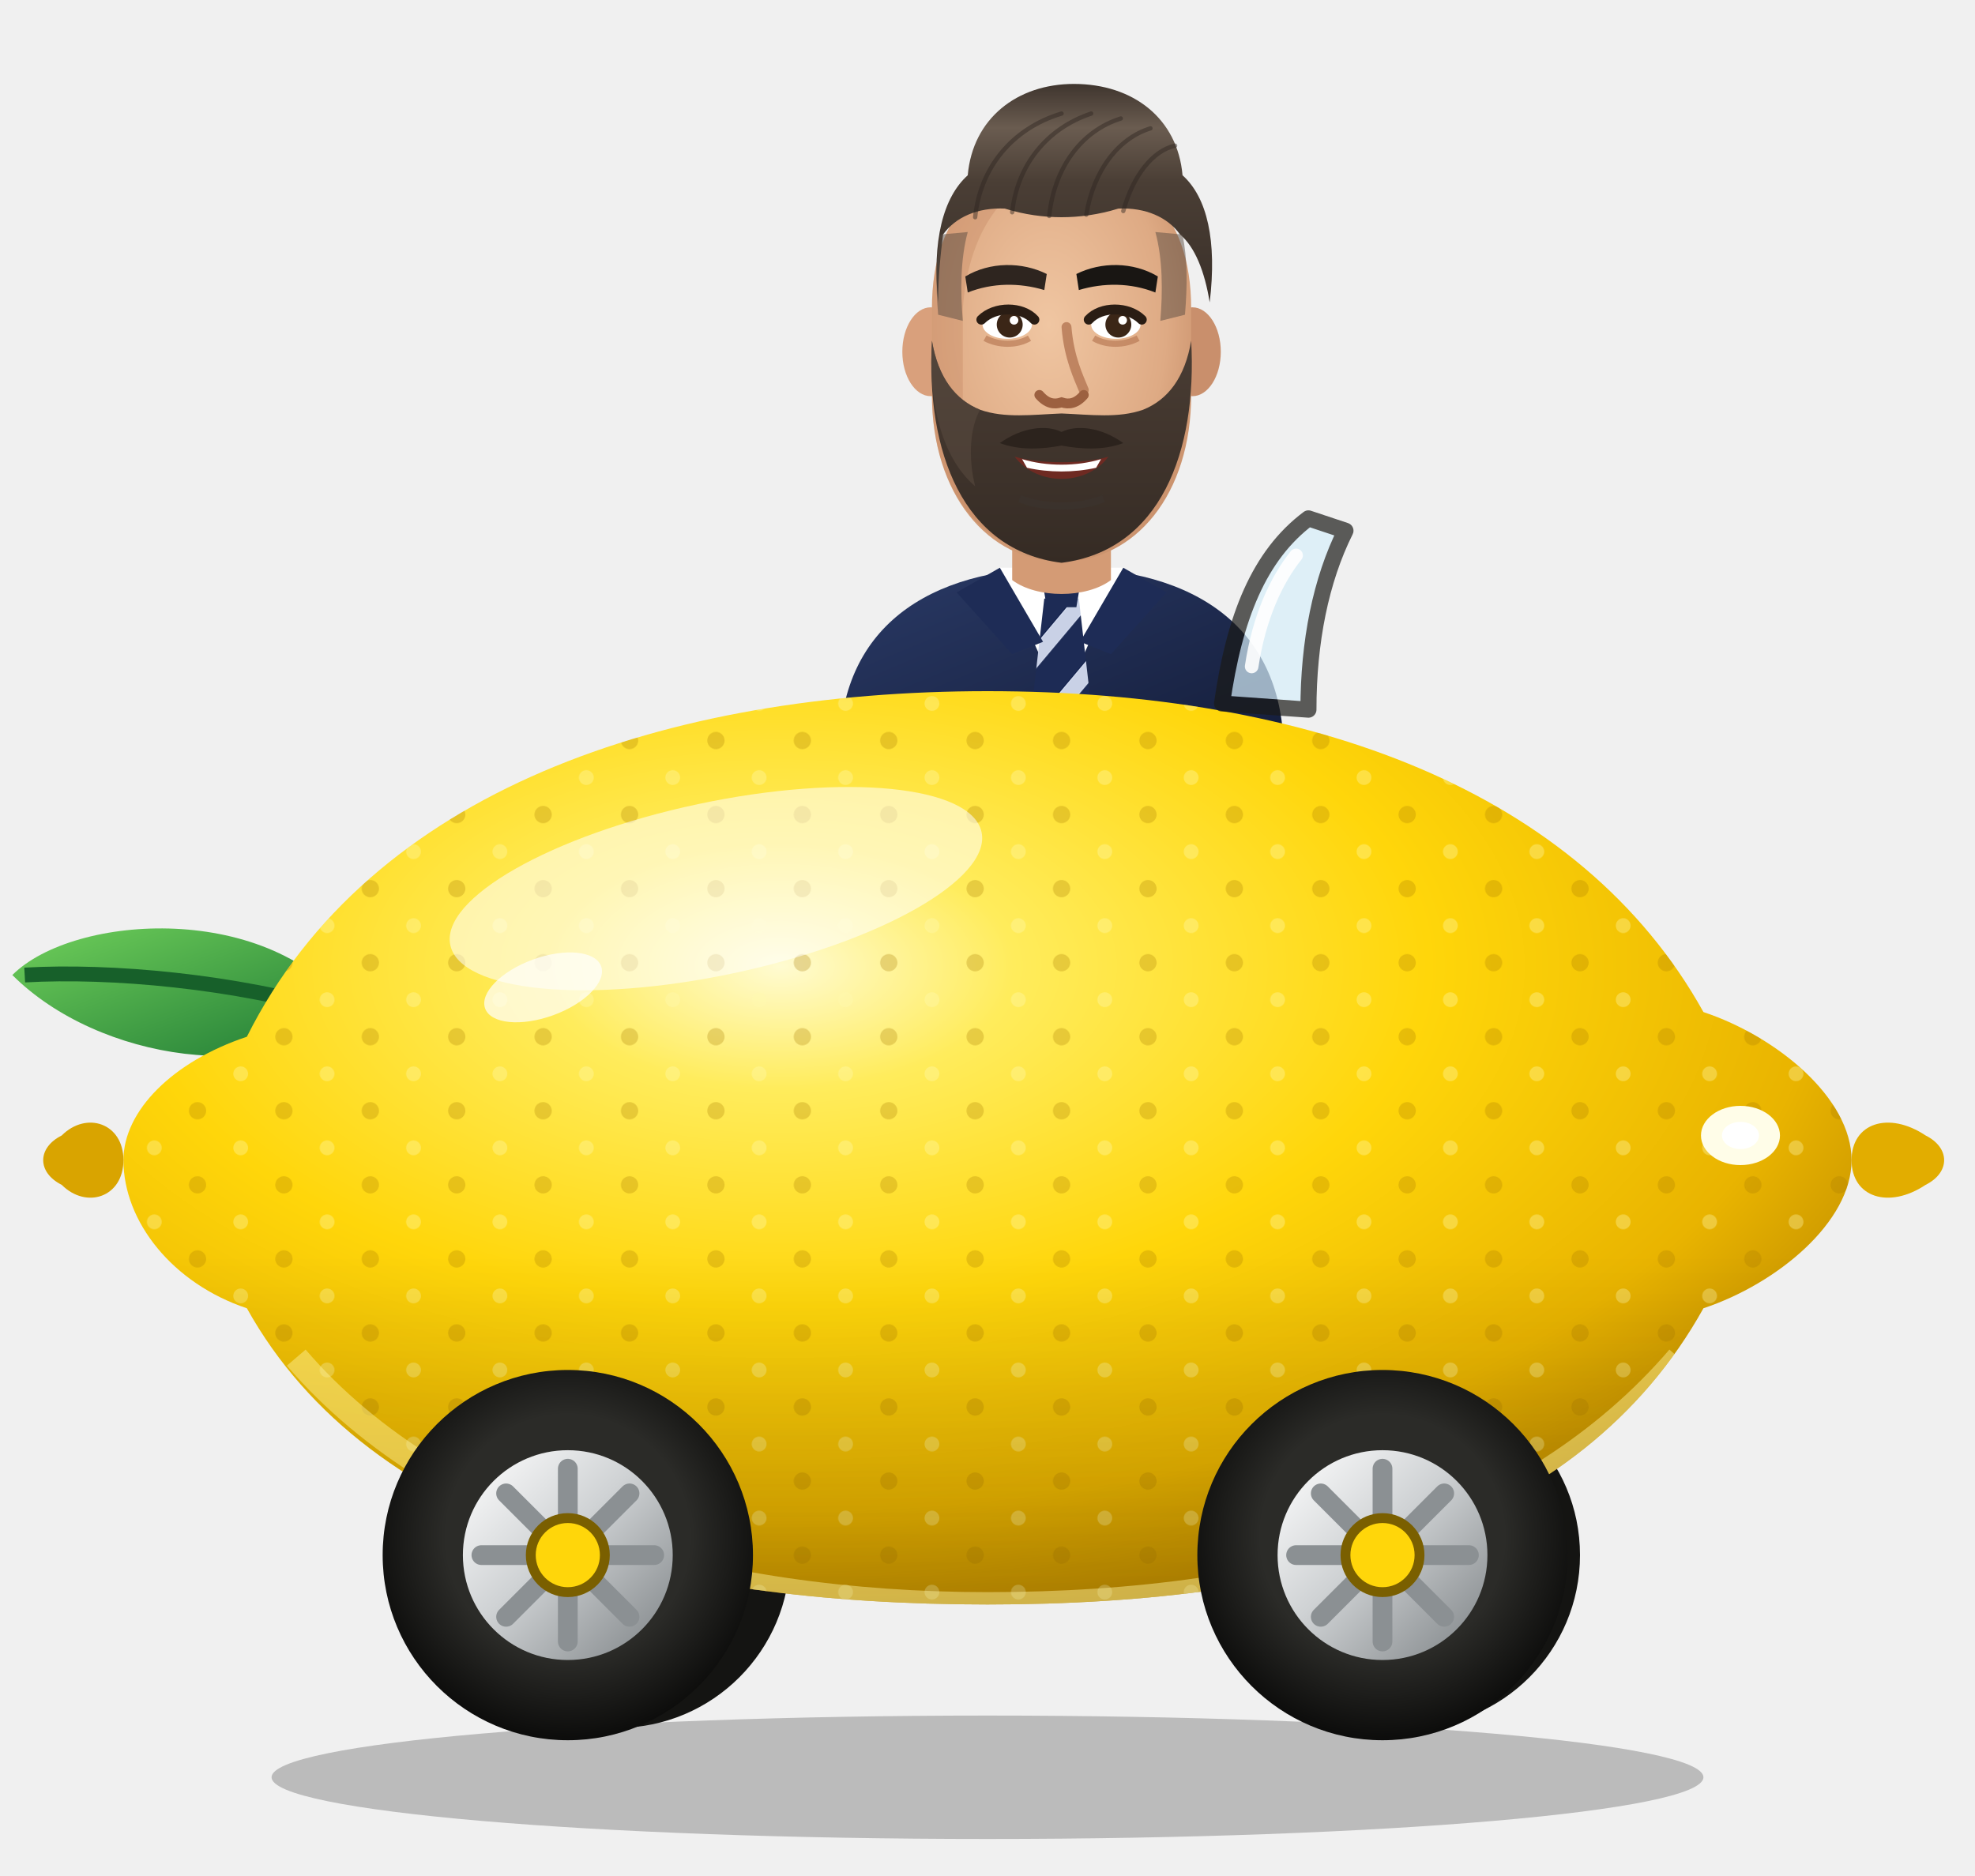
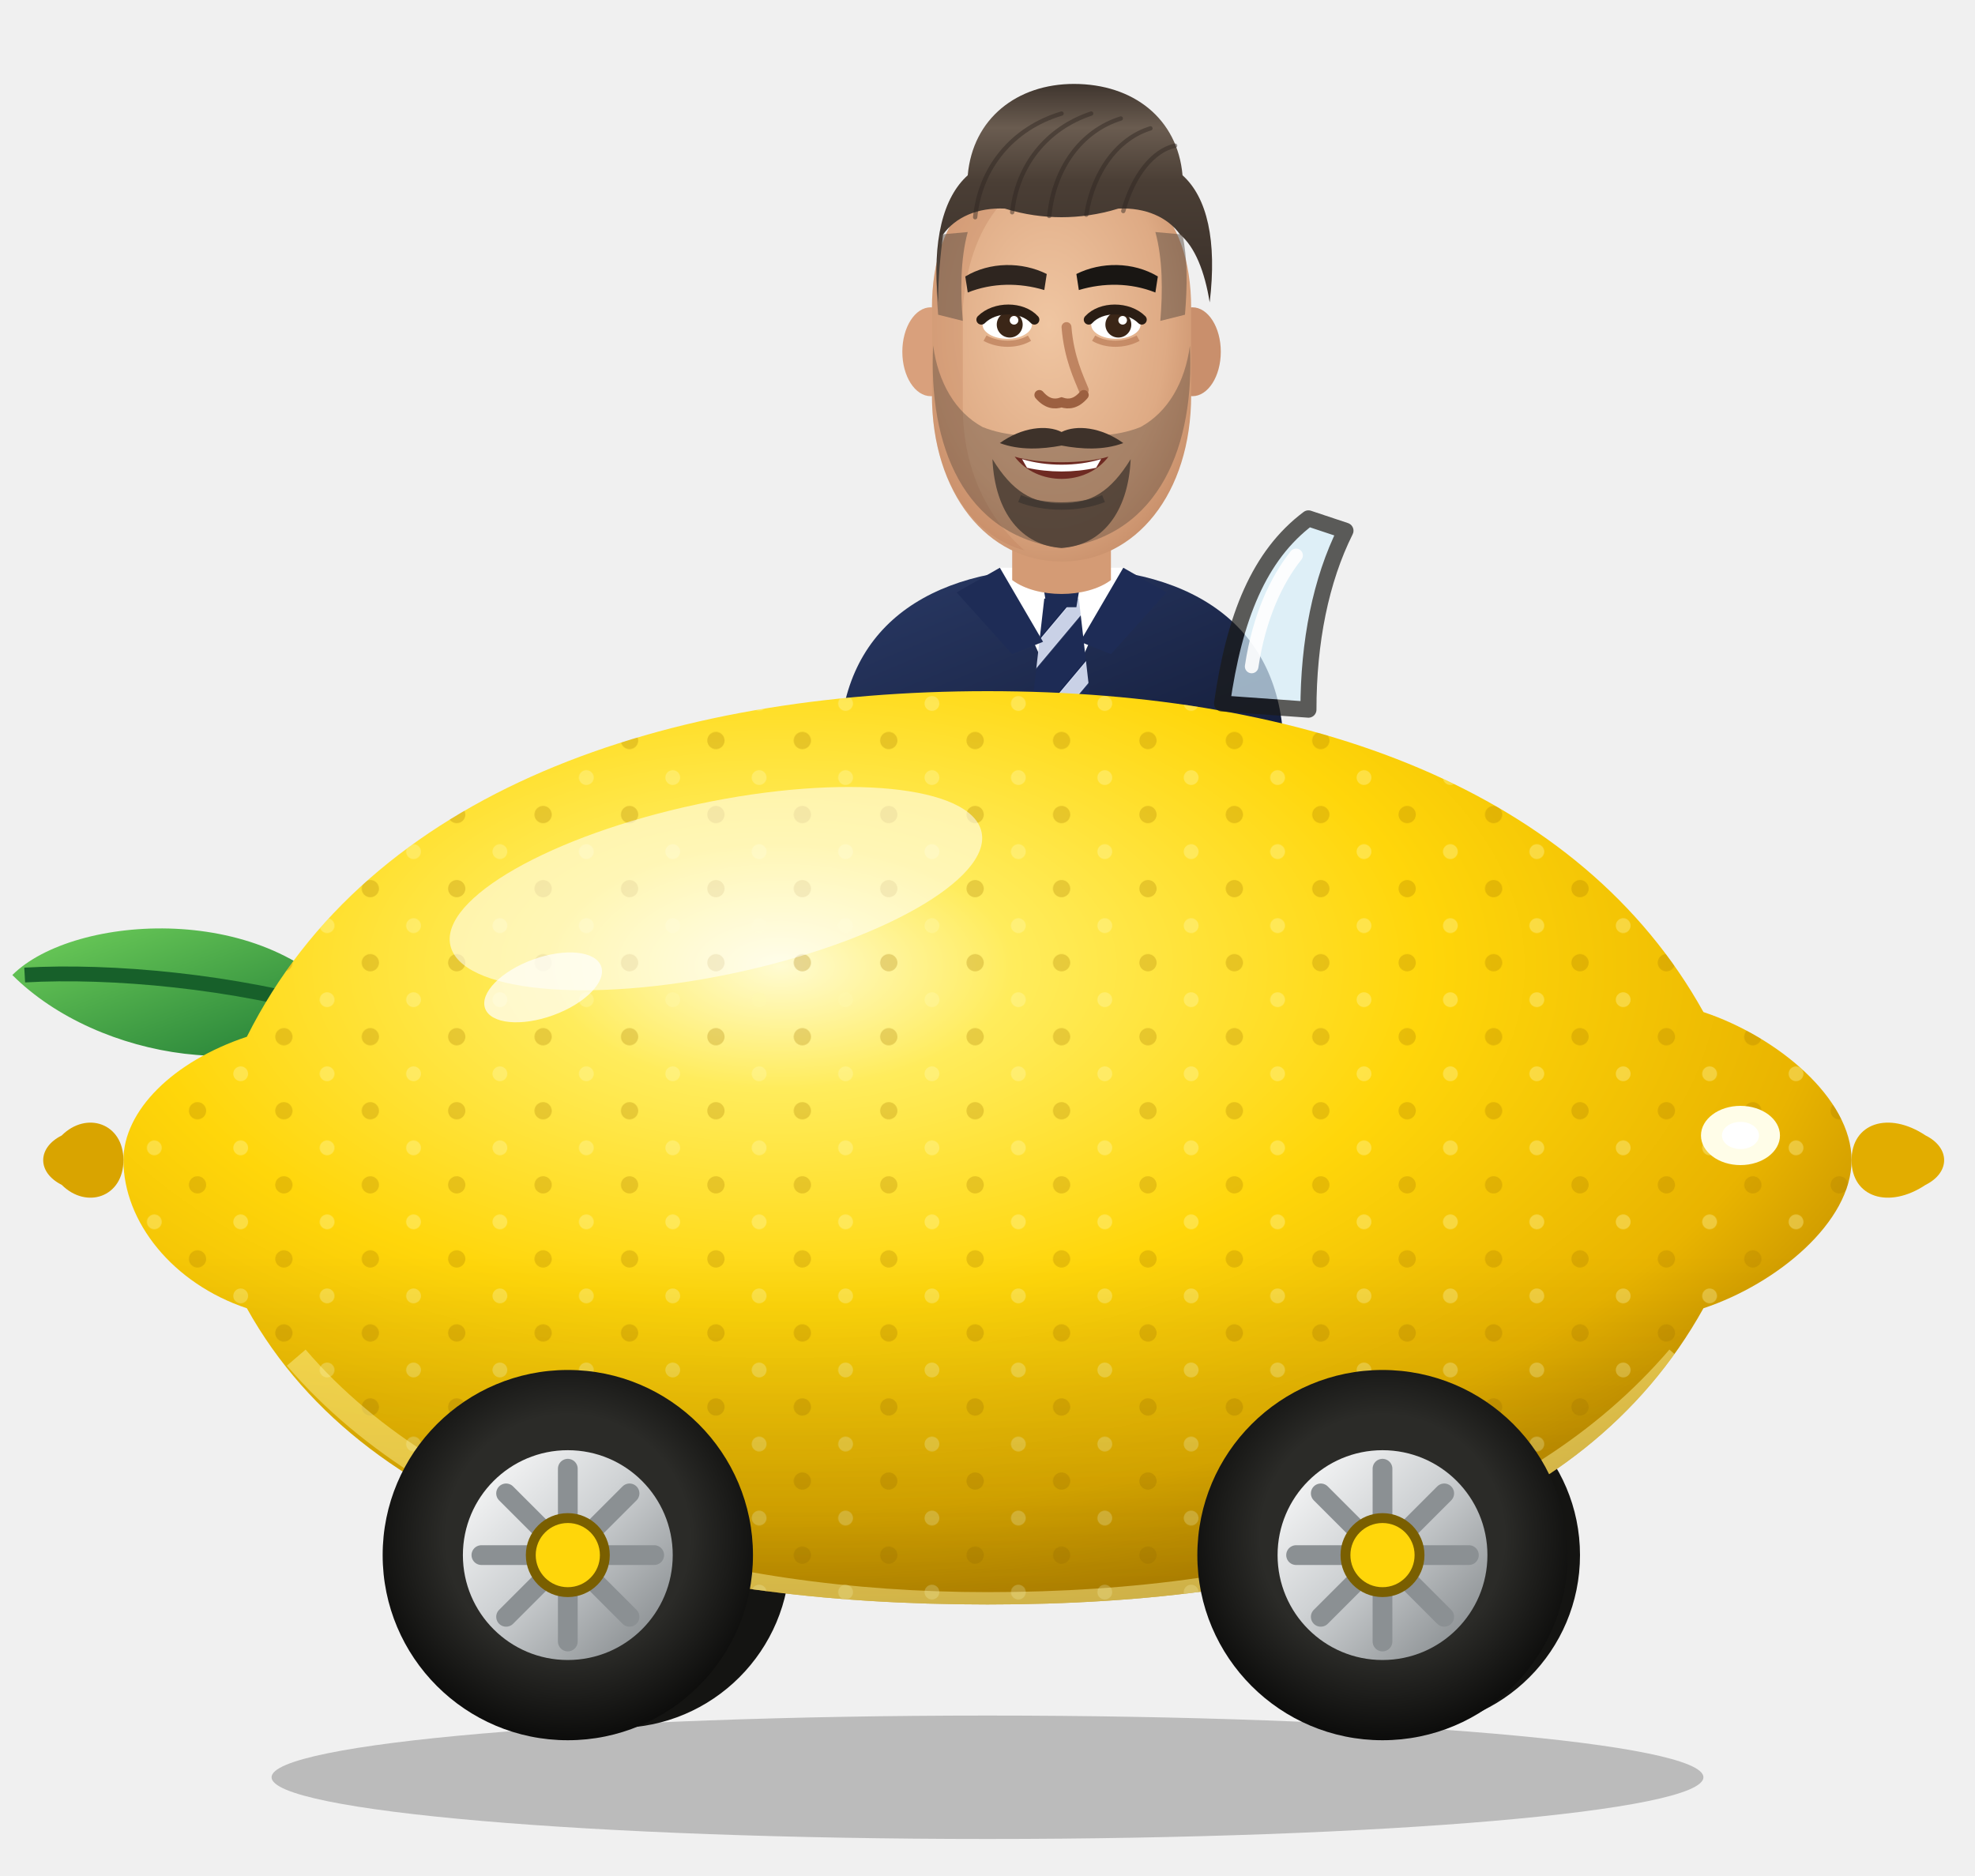
<svg xmlns="http://www.w3.org/2000/svg" viewBox="0 -10 160 152" width="160" height="152">
  <defs>
    <radialGradient id="peel" cx="38%" cy="30%" r="75%">
      <stop offset="0" stop-color="#fffbd1" />
      <stop offset=".18" stop-color="#ffec5c" />
      <stop offset=".5" stop-color="#ffd60a" />
      <stop offset=".8" stop-color="#e9b400" />
      <stop offset="1" stop-color="#b98600" />
    </radialGradient>
    <linearGradient id="belly" x1="0" y1="0" x2="0" y2="1">
      <stop offset=".55" stop-color="#000" stop-opacity="0" />
      <stop offset="1" stop-color="#6b4a00" stop-opacity=".35" />
    </linearGradient>
    <radialGradient id="tire" cx="50%" cy="45%" r="55%">
      <stop offset=".6" stop-color="#2b2b28" />
      <stop offset="1" stop-color="#0c0c0b" />
    </radialGradient>
    <linearGradient id="rim" x1="0" y1="0" x2="1" y2="1">
      <stop offset="0" stop-color="#ffffff" />
      <stop offset=".45" stop-color="#cfd2d4" />
      <stop offset="1" stop-color="#7d8285" />
    </linearGradient>
    <linearGradient id="leaf" x1="0" y1="0" x2="1" y2="1">
      <stop offset="0" stop-color="#6fcf5a" />
      <stop offset="1" stop-color="#1f7a35" />
    </linearGradient>
    <pattern id="pores" width="7" height="6" patternUnits="userSpaceOnUse">
      <circle cx="2" cy="2" r=".7" fill="#a87a00" opacity=".28" />
      <circle cx="5.5" cy="5" r=".6" fill="#fff8b0" opacity=".35" />
    </pattern>
    <clipPath id="body">
      <path d="M10 54 C10 50 14 46 20 44 C30 24 54 16 80 16 C106 16 128 24 138 42 C144 44 150 49 150 54 C150 59 144 64 138 66 C128 84 106 90 80 90 C54 90 30 84 20 66 C14 64 10 59 10 54 Z" />
    </clipPath>
    <linearGradient id="suit" x1="0" y1="0" x2="1" y2="1">
      <stop offset="0" stop-color="#2a3a66" />
      <stop offset="1" stop-color="#141d3a" />
    </linearGradient>
    <radialGradient id="skin" cx="45%" cy="40%" r="65%">
      <stop offset="0" stop-color="#f0c6a2" />
      <stop offset=".7" stop-color="#deaa84" />
      <stop offset="1" stop-color="#c88f6a" />
    </radialGradient>
    <pattern id="stripes" width="4" height="4" patternUnits="userSpaceOnUse" patternTransform="rotate(40)">
      <rect width="4" height="4" fill="#1d2b55" />
      <rect width="1.3" height="4" fill="#c9d1e6" />
    </pattern>
    <linearGradient id="hair" x1="0" y1="1" x2="0" y2="0">
      <stop offset="0" stop-color="#3a3029" />
      <stop offset=".55" stop-color="#4a3e35" />
      <stop offset=".8" stop-color="#6a5c50" />
      <stop offset="1" stop-color="#3f352e" />
    </linearGradient>
    <linearGradient id="beard" x1="0" y1="0" x2="0" y2="1">
      <stop offset="0" stop-color="#4a3d34" />
      <stop offset="1" stop-color="#352b24" />
    </linearGradient>
  </defs>
  <g transform="translate(0 30)">
    <ellipse cx="80" cy="104" rx="58" ry="5" fill="#000" opacity=".22" />
    <circle cx="50" cy="86" r="14" fill="#141412" />
    <circle cx="114" cy="86" r="14" fill="#141412" />
  </g>
  <g transform="translate(-2 -11)">
    <g>
      <path d="M70 62 C70 52 77 47 88 47 C99 47 106 52 106 62 Z" fill="url(#suit)" />
      <path d="M83 47 L88 58 L93 47 Z" fill="#fff" />
      <path d="M86.6 49.5 L89.4 49.5 L90.6 60 L88 63 L85.4 60 Z" fill="url(#stripes)" />
      <path d="M86.4 47.8 L89.6 47.8 L89.2 50.2 L86.8 50.2 Z" fill="#1d2b55" />
      <path d="M83 47 L86.5 53 L84 54 L79.5 49 Z M93 47 L89.5 53 L92 54 L96.5 49 Z" fill="#1e2c56" />
      <path d="M84 41 L84 48 C86 49.5 90 49.5 92 48 L92 41 Z" fill="#d49b75" />
    </g>
    <g>
      <ellipse cx="77.4" cy="29.5" rx="2.3" ry="3.6" fill="#d9a07c" />
      <ellipse cx="98.6" cy="29.5" rx="2.3" ry="3.6" fill="#c98f6c" />
      <path d="M77.5 26 C77.5 18 82 14.5 88 14.5 C94 14.5 98.5 18 98.5 26 L98.5 33 C98.5 41 94 46.5 88 46.5 C82 46.5 77.5 41 77.5 33 Z" fill="url(#skin)" />
      <path d="M77.5 26 C77.5 18 82 14.5 88 14.5 C84 15.5 80.5 19 80 26 L80 34 C80 39 82 43 85 45.6 C80.6 44.4 77.5 39.6 77.5 33 Z" fill="#b97a56" opacity=".28" />
      <path d="M78 25.5 C77.5 20.5 78.4 17 80.4 15.2 C80.8 10.6 84.4 7.8 89 7.8 C93.8 7.8 97.4 10.6 97.8 15.2 C99.8 17 100.6 20.5 100 25.5 C99.6 23 98.8 21 97.6 20 C96.6 18.6 94.8 17.8 92.6 17.9 C91 18.4 89.4 18.6 88 18.6 C86.6 18.6 85 18.4 83.4 17.9 C81.2 17.8 79.4 18.6 78.4 20 C78.2 21.6 78 23.4 78 25.5 Z" fill="url(#hair)" />
      <path d="M78.2 20 C77.8 22 77.8 24 78 26.5 L80 27 C79.8 24.6 79.8 22 80.4 19.8 Z M97.8 20 C98.2 22 98.2 24 98 26.5 L96 27 C96.2 24.6 96.2 22 95.6 19.8 Z" fill="#5a4c42" opacity=".5" />
      <g stroke="#2c241f" stroke-width=".35" fill="none" stroke-linecap="round" opacity=".45">
        <path d="M81 18.6 C81.4 14.6 84 11.4 88 10.2" />
        <path d="M84 18.2 C84.4 14.4 86.8 11.4 90.4 10.2" />
        <path d="M87 18.5 C87.4 14.6 89.6 11.6 92.8 10.6" />
        <path d="M90 18.4 C90.6 14.8 92.6 12.2 95.2 11.4" />
        <path d="M93 18.1 C93.8 15.2 95.4 13.2 97.2 12.8" />
      </g>
      <path d="M80.2 23.4 C82.2 22.2 84.8 22.2 86.8 23.2 L86.6 24.5 C84.6 23.9 82.4 23.9 80.4 24.7 Z" fill="#2e251f" />
      <path d="M95.8 23.4 C93.8 22.2 91.2 22.2 89.2 23.2 L89.4 24.5 C91.4 23.9 93.6 23.9 95.6 24.7 Z" fill="#191613" />
      <ellipse cx="83.6" cy="27.3" rx="2" ry="1.15" fill="#fff" />
      <ellipse cx="92.4" cy="27.3" rx="2" ry="1.15" fill="#fff" />
      <circle cx="83.8" cy="27.3" r="1.05" fill="#3b2617" />
      <circle cx="92.6" cy="27.3" r="1.05" fill="#3b2617" />
      <circle cx="84.15" cy="26.95" r=".35" fill="#fff" />
      <circle cx="92.95" cy="26.95" r=".35" fill="#fff" />
      <path d="M81.5 26.9 C82.6 25.8 84.8 25.8 85.8 26.9 M90.2 26.9 C91.2 25.8 93.4 25.8 94.5 26.9" stroke="#2a1d14" stroke-width=".8" fill="none" stroke-linecap="round" />
      <path d="M81.8 28.4 C82.9 29 84.4 29 85.4 28.4 M90.6 28.4 C91.6 29 93.1 29 94.2 28.4" stroke="#b97a56" stroke-width=".5" fill="none" opacity=".7" />
      <path d="M88.4 27.5 C88.6 30 89.4 31.6 89.8 32.6" stroke="#b47552" stroke-width=".8" fill="none" stroke-linecap="round" opacity=".8" />
      <path d="M86.2 33 C86.8 33.7 87.4 33.8 88 33.6 C88.6 33.8 89.2 33.7 89.8 33" stroke="#9c6040" stroke-width=".8" fill="none" stroke-linecap="round" />
-       <path d="M77.5 28.6 C78 31.6 79.4 33.4 81.4 34.2 C83.4 34.9 85.6 34.6 88 34.5 C90.4 34.6 92.6 34.9 94.6 34.2 C96.6 33.4 98 31.6 98.5 28.6 C99 37.6 96 45.6 88 46.6 C80 45.6 77 37.6 77.5 28.6 Z" fill="url(#beard)" />
-       <path d="M77.5 28.6 C78 31.6 79.4 33.4 81.4 34.2 C80.6 35.6 80.4 38 81 40.4 C78.2 38 77.2 33.4 77.5 28.6 Z" fill="#5a4a3f" opacity=".55" />
-       <path d="M83 36.9 C84.8 35.6 86.8 35.4 88 36 C89.2 35.4 91.2 35.6 93 36.9 C91.4 37.5 89.6 37.4 88 37.1 C86.4 37.4 84.6 37.5 83 36.9 Z" fill="#2c231d" />
+       <path d="M77.6 29 C78 32 79.4 34.4 81.6 35.6 C83.6 36.4 85.8 36.4 88 36.2 C90.2 36.4 92.4 36.4 94.4 35.6 C96.6 34.4 98 32 98.4 29 C98.8 37 96 44.4 88 45.4 C80 44.4 77.2 37 77.6 29 Z" fill="#5a4a3f" opacity=".42" />
+       <path d="M82.4 38.2 C82.6 42.6 84.8 45.2 88 45.4 C91.2 45.2 93.4 42.6 93.6 38.2 C92 40.8 90.4 41.8 88 41.8 C85.6 41.8 84 40.8 82.4 38.2 Z" fill="#4a3d34" opacity=".85" />
+       <path d="M83 36.9 C84.8 35.6 86.8 35.4 88 36 C89.2 35.4 91.2 35.6 93 36.9 C91.4 37.5 89.6 37.4 88 37.1 C86.4 37.4 84.6 37.5 83 36.9 Z" fill="#3e322a" />
      <path d="M84.2 38 C86 40.4 90 40.4 91.8 38 C89.8 38.6 86.2 38.6 84.2 38 Z" fill="#6e2a22" />
      <path d="M84.8 38.2 C86.8 38.8 89.2 38.8 91.2 38.2 L90.8 38.9 C89 39.3 87 39.3 85.2 38.9 Z" fill="#fff" />
      <path d="M84.6 41.4 C86.6 42.2 89.4 42.2 91.4 41.4" stroke="#3a332d" stroke-width=".6" fill="none" opacity=".7" />
    </g>
  </g>
  <g transform="translate(0 30)">
    <path d="M34 52 C32 47 31 44 28 41" stroke="#5c4410" stroke-width="3" stroke-linecap="round" fill="none" />
    <path d="M28.5 42 C22 33 6 34 1 39 C8 46 22 48 28.5 42 Z" fill="url(#leaf)" />
    <path d="M27.5 42 C19 39.5 9 38.6 2 39" stroke="#17602a" stroke-width="1.2" fill="none" />
    <path d="M10 54 C10 50 14 46 20 44 C30 24 54 16 80 16 C106 16 128 24 138 42 C144 44 150 49 150 54 C150 59 144 64 138 66 C128 84 106 90 80 90 C54 90 30 84 20 66 C14 64 10 59 10 54 Z" fill="url(#peel)" />
    <g clip-path="url(#body)">
      <rect x="0" y="0" width="160" height="112" fill="url(#pores)" />
      <rect x="0" y="0" width="160" height="112" fill="url(#belly)" />
      <path d="M24 70 C36 84 58 90 80 90 C104 90 124 84 136 70" stroke="#fff3a0" stroke-width="2" fill="none" opacity=".45" />
    </g>
    <path d="M150 54 C150 51 153 50 156 52 C158 53 158 55 156 56 C153 58 150 57 150 54 Z" fill="#e2ad00" />
    <path d="M10 54 C10 51 7 50 5 52 C3 53 3 55 5 56 C7 58 10 57 10 54 Z" fill="#d9a400" />
    <ellipse cx="58" cy="32" rx="22" ry="7" fill="#fff" opacity=".55" transform="rotate(-12 58 32)" />
    <ellipse cx="44" cy="40" rx="5" ry="2.4" fill="#fff" opacity=".7" transform="rotate(-20 44 40)" />
    <ellipse cx="141" cy="52" rx="3.2" ry="2.4" fill="#fffde8" />
    <ellipse cx="141" cy="52" rx="1.5" ry="1.1" fill="#fff" />
    <g>
      <circle cx="46" cy="86" r="15" fill="url(#tire)" />
      <circle cx="46" cy="86" r="8.5" fill="url(#rim)" />
      <g stroke="#8b9093" stroke-width="1.6" stroke-linecap="round">
        <path d="M46 79 V93 M39 86 H53 M41 81 L51 91 M51 81 L41 91" />
        <animateTransform attributeName="transform" type="rotate" from="0 46 86" to="360 46 86" dur=".7s" repeatCount="indefinite" />
      </g>
      <circle cx="46" cy="86" r="3" fill="#ffd60a" stroke="#7a5f00" stroke-width=".8" />
    </g>
    <g>
      <circle cx="112" cy="86" r="15" fill="url(#tire)" />
      <circle cx="112" cy="86" r="8.5" fill="url(#rim)" />
      <g stroke="#8b9093" stroke-width="1.6" stroke-linecap="round">
        <path d="M112 79 V93 M105 86 H119 M107 81 L117 91 M117 81 L107 91" />
        <animateTransform attributeName="transform" type="rotate" from="0 112 86" to="360 112 86" dur=".7s" repeatCount="indefinite" />
      </g>
      <circle cx="112" cy="86" r="3" fill="#ffd60a" stroke="#7a5f00" stroke-width=".8" />
    </g>
  </g>
  <path d="M99 47 C100 40 102 35 106 32 L109 33 C107 37 106 42 106 47.5 Z" fill="#d6eefa" opacity=".7" stroke="#1a1a17" stroke-width="1.3" stroke-linejoin="round" />
  <path d="M101.4 44 C102 40 103.4 37 105 35" stroke="#fff" stroke-width="1.1" opacity=".9" stroke-linecap="round" fill="none" />
</svg>
